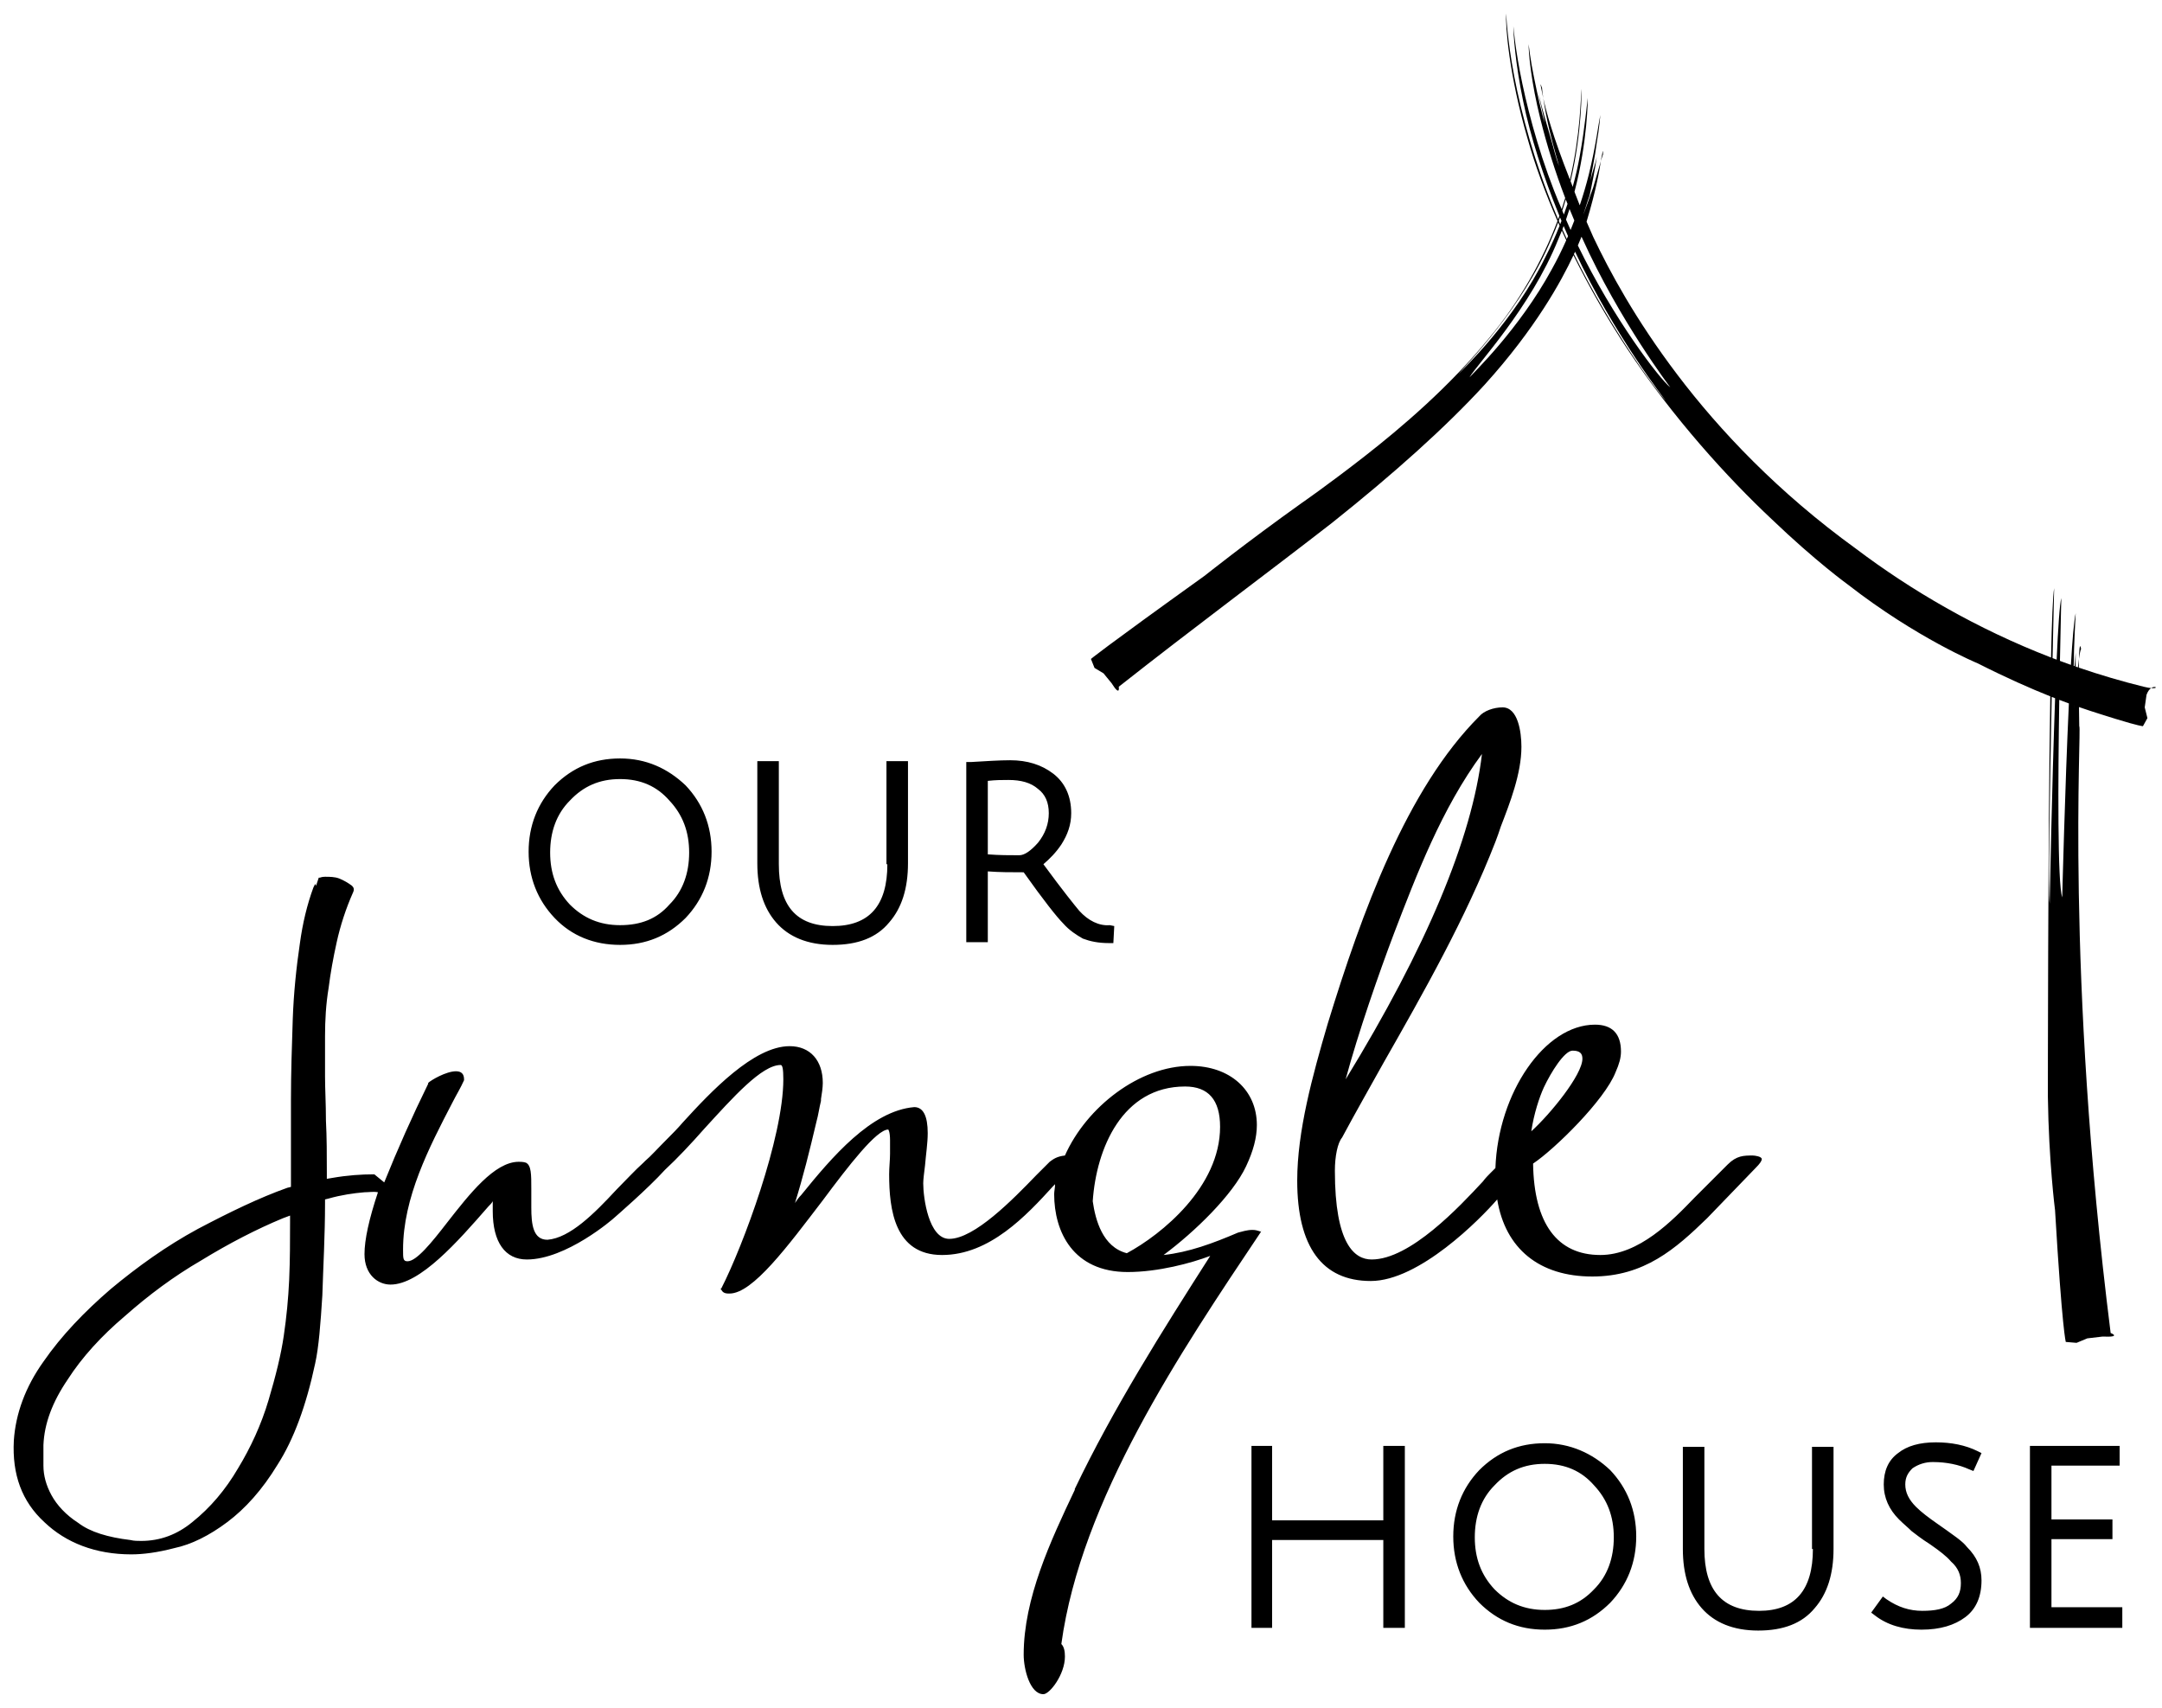
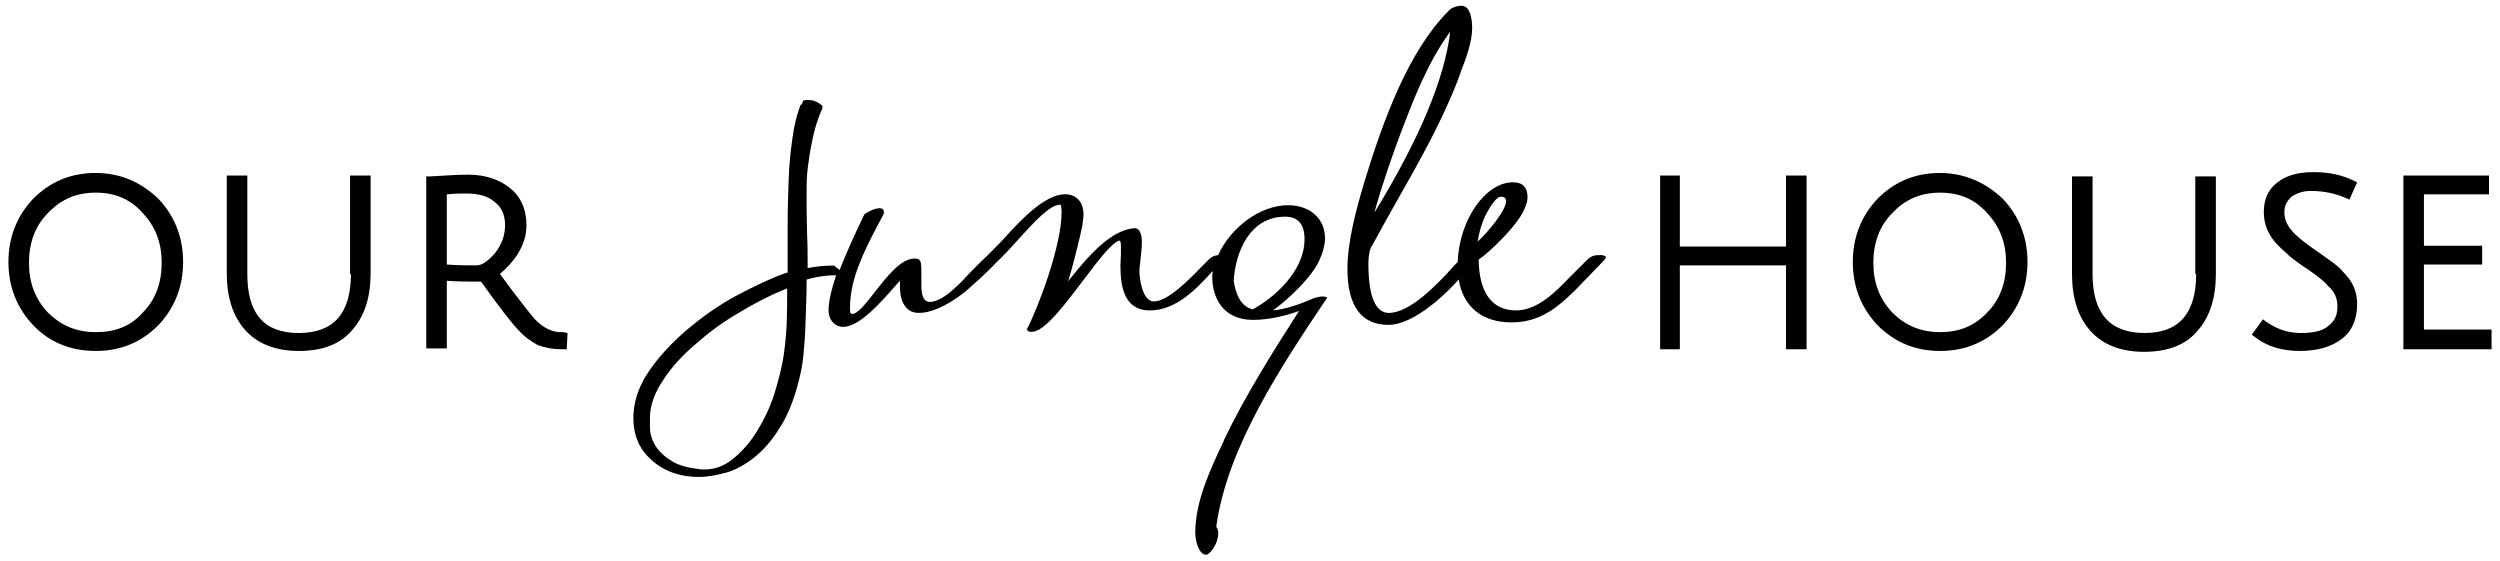
- <svg xmlns="http://www.w3.org/2000/svg" width="100%" height="100%" viewBox="0 0 238 188" version="1.1" xml:space="preserve" style="fill-rule:evenodd;clip-rule:evenodd;stroke-linejoin:round;stroke-miterlimit:2;">
-   <path d="M169.887,10.801c-0.116,-0.524 -0.18,-0.881 -0.232,-1.112c-0.197,-0.888 0.099,0 0.099,0c-0,0.118 0.047,0.529 0.133,1.112Zm6.344,6.923c0.055,-0.341 0.094,-0.579 0.138,-0.733c0.099,-0.79 0.099,0 0.099,0c-0.035,0.07 -0.12,0.339 -0.237,0.733Zm52.628,54.813c0.062,-2.299 0.23,-1.082 0.23,-1.082c-0.069,0.091 -0.148,0.504 -0.23,1.082Zm7.945,3.21c-0.179,0.122 -0.369,0.347 -0.508,0.74l-0.197,1.381l0.296,1.184l-0.494,0.888c0,0 -0.394,0 -2.961,-0.789c-0.981,-0.314 -2.321,-0.706 -4.08,-1.317c0.008,0.641 0.019,1.341 0.032,2.106c0.296,0 -1.58,26.837 3.455,66.797c0,0 1.284,0.494 -0.888,0.395l-1.679,0.197l-1.184,0.494l-1.185,-0.099c0,0 -0.395,-1.184 -1.185,-14.504c0,0 -0.691,-5.328 -0.79,-12.531c0,0 0,-27.512 0.266,-44.033c-2.193,-0.874 -4.829,-2.036 -7.966,-3.623c0,0 -6.714,-2.762 -14.316,-8.682c0,0 -3.554,-2.566 -8.392,-7.203c-4.837,-4.539 -10.86,-11.149 -15.895,-18.747c-2.187,-3.307 -4.165,-6.749 -5.921,-10.304c-1.319,2.819 -4.17,8.062 -9.776,14.251c-4.246,4.637 -9.972,9.768 -16.784,15.195c-7.108,5.525 -15.105,11.445 -23.497,18.056c0,0 0.197,1.184 -0.79,-0.395l-0.889,-1.085l-0.987,-0.592l-0.395,-0.987c0,0 0.988,-0.888 12.539,-9.176c0,0 4.442,-3.552 10.662,-7.992c0,0 2.863,-1.973 6.911,-5.131c4.048,-3.157 9.379,-7.696 13.723,-13.024c3.351,-4.019 5.916,-8.599 7.525,-12.894c-1.373,-3.14 -2.486,-6.194 -3.279,-9.01c-2.074,-7.104 -2.469,-12.53 -2.37,-13.813c0,0 0.099,2.763 0.889,6.907c0.789,4.144 2.27,9.57 4.442,14.8c0.126,0.312 0.254,0.624 0.385,0.935l0.141,-0.386c-1.779,-4.338 -3.213,-8.831 -3.981,-12.587c-0.889,-4.242 -1.086,-7.498 -1.086,-8.288c0,0 0.197,2.566 0.987,6.315c0.79,3.749 2.172,8.781 4.245,13.616l0.087,0.214c0.139,-0.415 0.268,-0.828 0.388,-1.235c-1.096,-2.856 -2.013,-5.777 -2.745,-8.747c-0.988,-3.947 -1.284,-7.104 -1.284,-8.189c0,0 0.198,1.776 0.593,3.65c0.395,1.974 0.888,4.144 1.184,5.032c-0.197,-1.085 -0.493,-2.17 -0.691,-3.256c0.395,1.678 0.889,3.355 1.382,5.032c0.297,0.987 0.494,1.974 0.889,2.96c0,0 -0.592,-1.973 -1.086,-4.045c-0.265,-1.133 -0.485,-2.276 -0.657,-3.427c0.321,1.445 1.033,4.159 2.939,8.978c1.174,-5.102 1.176,-9.033 1.272,-9.991c0,-0.072 0.107,4.59 -1.205,10.16l0.119,0.299c0,0 0.037,0.11 0.114,0.326c0.327,-1.175 0.586,-2.315 0.775,-3.385c0.592,-3.256 0.79,-5.821 0.888,-6.413c0,0 0,4.747 -1.464,10.339c0.141,0.378 0.333,0.877 0.579,1.489c0.392,-1.162 0.721,-2.291 0.984,-3.343c0.79,-3.157 1.086,-5.723 1.283,-6.611c0,0 -0.098,1.382 -0.394,3.059c-0.198,1.579 -0.593,3.355 -0.692,4.144c0.198,-0.888 0.494,-1.677 0.692,-2.565c-0.198,1.381 -0.494,2.861 -0.79,4.242c-0.258,0.687 -0.441,1.373 -0.679,2.059l0.002,0.005c0.2,-0.538 0.636,-1.718 1.072,-2.952c0.318,-1.081 0.636,-2.203 0.849,-2.917c-0.17,1.051 -0.492,3.086 -1.577,6.683c0.218,0.51 0.46,1.064 0.728,1.661c1.777,3.749 4.64,9.077 9.28,15.195c4.64,6.117 11.057,12.925 19.647,19.141c6.07,4.585 13.3,8.817 21.474,11.975c0.09,-3.991 0.203,-6.824 0.344,-7.634c0,0 -0.077,3.218 -0.175,7.699l0.451,0.171c0.159,-3.515 0.333,-6.137 0.514,-6.784c0,0 -0.075,2.869 -0.152,6.92c0.4,0.149 0.802,0.295 1.206,0.439c0.165,-2.77 0.343,-4.881 0.526,-5.682c0,0 -0.206,3.701 -0.217,5.791l0.078,0.027l0.02,0.007l0.119,-1.484l0,1.526l0.135,0.047l0.11,0.037c0.039,-0.334 0.078,-0.647 0.117,-0.922c-0.007,0.268 -0.013,0.585 -0.017,0.957c2.354,0.808 4.742,1.51 7.158,2.105c0.343,0.084 0.606,0.129 0.804,0.148Zm-0,0c0.476,-0.324 0.871,0.084 -0,0Zm-75.036,-34.208c0.285,-0.35 5.457,-5.264 9.072,-11.919c0.575,-1.033 1.101,-2.093 1.577,-3.175c-0.165,-0.35 -0.326,-0.699 -0.484,-1.048c-0.128,0.323 -0.262,0.645 -0.402,0.967c-3.045,7.559 -9.021,13.848 -9.763,15.175Zm11.012,-18.534c-0.122,0.387 -0.252,0.776 -0.389,1.166c0.165,0.384 0.333,0.765 0.505,1.145c0.142,-0.348 0.279,-0.696 0.411,-1.043c-0.18,-0.422 -0.356,-0.844 -0.527,-1.268Zm-0.414,-1.05c-0.12,0.411 -0.248,0.824 -0.385,1.238l0.174,0.42c0.141,-0.39 0.275,-0.779 0.403,-1.166c-0.065,-0.164 -0.129,-0.328 -0.192,-0.492Zm1.734,4.102c-0.08,0.188 -0.211,0.515 -0.405,0.965c3.916,8.068 8.995,14.694 10.177,15.622c0,-0 -5.627,-7.4 -9.675,-16.379l-0.097,-0.208Zm-2.369,-2.132l-0.139,0.385l0.159,0.373c0.048,-0.123 0.096,-0.245 0.142,-0.368l-0.162,-0.39Zm54.959,53.116c-0.138,8.923 -0.2,20.168 0.326,21.744c0,-0 0.301,-12.112 0.733,-21.348c-0.34,-0.124 -0.692,-0.255 -1.059,-0.396Zm-0.829,-0.322c-0.197,9.552 -0.403,21.529 -0.227,22.757c0,-0 0.242,-12.771 0.598,-22.612l-0.371,-0.145Zm2.48,0.932l-0.042,0.513l0.045,-0.512l-0.003,-0.001Zm-54.95,-49.941l-0.124,0.268c4.155,8.498 9.36,15.395 10.112,16.146c0,-0 -5.697,-7.246 -9.988,-16.414Zm-1.259,-2.829l-0.138,0.36c0.158,0.358 0.319,0.715 0.482,1.069l0.138,-0.319c-0.164,-0.369 -0.325,-0.739 -0.482,-1.11Zm-11.618,16.33c0.539,-0.573 6.187,-5.894 9.635,-12.972c0.566,-1.105 1.079,-2.237 1.537,-3.391c-0.054,-0.12 -0.107,-0.241 -0.16,-0.362c-0.212,0.567 -0.441,1.128 -0.686,1.681c-3.196,7.742 -9.526,14.061 -10.326,15.044Zm-21.676,94.306c0.01,-0.027 0.014,-0.068 0.014,-0.126l0,0.098l-0.014,0.028Zm-0.011,0.023l-0.073,0.147c-8.787,13.122 -19.746,29.402 -21.918,45.288c0.296,0.296 0.395,0.789 0.395,1.381c0,1.973 -1.678,4.144 -2.369,4.144c-1.481,-0 -2.172,-2.763 -2.172,-4.341c0,-6.216 2.962,-12.531 5.627,-18.155l0,-0.099c4.245,-8.88 9.675,-17.464 14.908,-25.653c-2.073,0.789 -5.726,1.776 -9.083,1.776c-6.022,-0 -8.096,-4.44 -8.096,-8.584c0,-0.296 0.099,-0.691 0.099,-1.085l-0.197,0.197c-2.962,3.256 -7.01,7.597 -12.242,7.597c-5.233,-0 -5.825,-5.032 -5.825,-8.88c0,-0.789 0.098,-1.578 0.098,-2.269l0,-1.48c0,-0.987 -0.197,-1.184 -0.197,-1.184c-1.284,-0 -4.344,3.947 -7.207,7.795c-3.851,5.032 -7.701,10.261 -10.268,10.261c-0.296,-0 -0.691,-0 -0.888,-0.395l-0.099,-0.098l0.099,-0.099c2.369,-4.637 6.812,-16.576 6.812,-22.989c0,-1.184 -0.099,-1.579 -0.296,-1.579c-2.074,-0 -5.233,3.552 -8.392,7.005c-1.481,1.678 -2.962,3.256 -4.344,4.539c-1.876,2.072 -5.529,5.229 -5.529,5.229c-0.197,0.198 -5.331,4.638 -9.675,4.638c-2.37,-0 -3.752,-1.875 -3.752,-5.328l0,-1.086c-0.099,0.198 -0.296,0.395 -0.493,0.592c-3.357,3.848 -7.504,8.584 -10.762,8.584c-1.382,-0 -2.863,-1.085 -2.863,-3.354c0,-1.579 0.494,-3.848 1.481,-6.808c-0.494,-0.099 -0.987,-0 -1.481,-0c-1.185,0.098 -2.567,0.296 -3.949,0.69l-0.395,0.099l0,0.395c0,3.552 -0.197,6.906 -0.296,10.162c-0.198,3.158 -0.395,5.723 -0.79,7.499c-0.987,4.637 -2.369,8.387 -4.146,11.149c-1.679,2.763 -3.555,4.835 -5.529,6.315c-1.975,1.48 -3.949,2.467 -5.825,2.861c-1.876,0.494 -3.456,0.691 -4.739,0.691c-3.949,-0 -7.207,-1.283 -9.577,-3.552c-2.468,-2.269 -3.554,-5.229 -3.356,-8.979c0.197,-2.96 1.283,-5.92 3.258,-8.682c1.974,-2.862 4.541,-5.526 7.404,-7.992c2.962,-2.467 6.121,-4.736 9.577,-6.611c3.554,-1.875 6.812,-3.453 9.873,-4.539l0.394,-0.098l0,-9.571c0,-2.96 0.099,-5.92 0.198,-8.88c0.099,-2.861 0.395,-5.723 0.79,-8.387c0.296,-2.17 0.79,-4.242 1.481,-6.117l0.197,-0.395l0.099,0.198l0.296,-0.888l0.099,-0c0.098,-0 0.197,-0.099 0.592,-0.099c0.494,-0 1.086,-0 1.58,0.197c0.492,0.204 0.956,0.47 1.382,0.79c0.197,0.197 0.296,0.394 0.099,0.789c-0.77,1.746 -1.365,3.564 -1.777,5.427c-0.395,1.776 -0.692,3.453 -0.889,5.032c-0.296,1.776 -0.395,3.552 -0.395,5.328l0,4.44c0,1.381 0.099,2.96 0.099,4.834c0.099,1.875 0.099,3.848 0.099,5.723l0,0.691l0.592,-0.099c1.678,-0.296 3.258,-0.395 4.541,-0.395l0.099,-0l1.086,0.888c1.479,-3.676 3.092,-7.296 4.838,-10.853l0,-0.099c0.296,-0.296 1.974,-1.282 3.06,-1.282c0.593,-0 0.889,0.296 0.889,0.888l0,0.098c-0.395,0.888 -0.889,1.678 -1.284,2.467c-2.566,4.933 -5.43,10.459 -5.43,16.181c0,0.987 0,1.283 0.494,1.283c0.987,-0 2.666,-2.072 4.344,-4.243c2.468,-3.157 5.233,-6.709 7.898,-6.709c0.198,-0 0.494,-0 0.79,0.099c0.592,0.296 0.592,1.282 0.592,2.861l0,2.072c0,1.875 0.198,3.552 1.778,3.552c2.468,-0.197 5.133,-2.861 7.602,-5.525c1.086,-1.086 1.974,-2.072 2.961,-2.96l0.198,-0.198c0.592,-0.493 1.382,-1.381 2.468,-2.466l0.099,-0.099c0.395,-0.395 0.987,-0.987 1.579,-1.677c3.061,-3.355 7.8,-8.387 11.749,-8.387c2.271,-0 3.653,1.579 3.653,4.045c0,0.494 -0.099,1.184 -0.198,1.776l0,0.198c-0.197,0.789 -0.296,1.578 -0.493,2.269c-0.79,3.355 -1.481,6.117 -2.37,8.979c0.198,-0.296 0.395,-0.592 0.691,-0.888c3.357,-4.144 7.701,-9.275 12.44,-9.67c0.987,-0 1.481,0.987 1.481,2.862c0,1.085 -0.198,2.368 -0.296,3.552c-0.099,0.789 -0.198,1.578 -0.198,1.973c0,1.579 0.593,6.117 2.863,6.117c2.765,-0 7.01,-4.341 9.577,-7.005l1.481,-1.48c0.395,-0.296 0.79,-0.592 1.678,-0.691c2.37,-5.328 8.195,-9.866 13.822,-9.866c4.344,-0 7.306,2.664 7.306,6.512c0,1.381 -0.395,2.861 -1.185,4.538c-1.481,3.158 -5.627,7.203 -9.083,9.768c2.765,-0.296 5.43,-1.282 8.195,-2.466c0.394,-0.099 0.987,-0.296 1.579,-0.296c0.636,-0 0.888,0.255 0.962,0.149Zm-106.896,-1.728l-0.79,0.296c-2.863,1.184 -5.924,2.763 -8.984,4.637c-3.061,1.776 -5.825,3.848 -8.392,6.118c-2.567,2.17 -4.739,4.538 -6.319,7.005c-1.678,2.467 -2.567,4.835 -2.665,7.203l0,2.269c0,1.085 0.296,2.171 0.888,3.256c0.593,1.085 1.58,2.171 2.962,3.059c1.284,0.986 3.258,1.578 5.726,1.874c0.395,0.099 0.79,0.099 1.185,0.099c2.073,-0 3.949,-0.691 5.627,-2.072c1.975,-1.579 3.653,-3.552 5.036,-5.92c1.382,-2.269 2.566,-4.835 3.356,-7.499c0.79,-2.664 1.382,-5.032 1.679,-7.104c0.3,-2.028 0.497,-4.069 0.592,-6.117c0.099,-2.269 0.099,-4.341 0.099,-6.315l0,-0.789Zm98.53,-14.208c-6.911,-0 -9.774,6.808 -10.169,12.629c0.296,2.072 1.086,5.032 3.751,5.723c3.851,-2.072 10.268,-7.301 10.268,-13.912c0,-2.96 -1.283,-4.44 -3.85,-4.44Zm62.494,7.597c0.198,-0 0.987,0.099 0.987,0.395c0,0.197 -0.197,0.493 -0.691,0.987l-5.331,5.525c-3.455,3.355 -6.911,6.413 -12.637,6.413c-5.825,-0 -9.577,-3.058 -10.465,-8.485c-1.876,2.171 -8.59,8.979 -13.921,8.979c-5.331,-0 -8.095,-3.75 -8.095,-11.051c0,-5.427 1.678,-11.544 3.356,-17.267c3.752,-12.234 8.688,-25.85 16.685,-33.842c0.494,-0.592 1.58,-0.987 2.567,-0.987c1.679,-0 2.073,2.664 2.073,4.341c0,2.96 -1.283,6.216 -2.27,8.782c-0.198,0.592 -0.395,1.184 -0.593,1.677c-3.258,8.387 -7.898,16.576 -12.341,24.371c-1.481,2.664 -3.06,5.426 -4.541,8.189c-0.494,0.592 -0.79,2.072 -0.79,3.651c0,8.09 2.172,9.768 4.048,9.768c4.245,-0 9.675,-5.822 12.242,-8.584c0.296,-0.395 0.593,-0.691 0.79,-0.888l0.592,-0.592c0.297,-8.288 5.43,-15.787 10.959,-15.787c1.876,-0 2.863,0.987 2.863,2.96c0,0.691 -0.197,1.381 -0.592,2.269c-1.185,3.059 -6.714,8.486 -9.083,10.064c0.099,6.611 2.666,10.064 7.404,10.064c4.246,-0 7.899,-3.749 10.367,-6.314l3.653,-3.651c0.987,-0.987 1.777,-0.987 2.764,-0.987Zm-44.822,-8.386c8.885,-14.504 13.92,-26.542 15.006,-35.816c-4.442,6.018 -7.207,13.32 -9.675,19.733c-1.678,4.44 -3.949,10.952 -5.331,16.083Zm24.978,-3.158c-0.889,-0 -2.37,2.368 -3.159,4.046c-0.494,1.085 -1.086,2.861 -1.383,4.834c2.074,-1.874 5.628,-6.216 5.628,-7.992c0,-0.592 -0.296,-0.888 -1.086,-0.888Zm26.459,54.859l-0.099,-0l0,-11.248l2.37,-0l0,11.248c0,2.763 -0.692,4.933 -2.074,6.512c-1.382,1.677 -3.455,2.467 -6.22,2.467c-2.764,-0 -4.837,-0.888 -6.219,-2.467c-1.383,-1.579 -2.074,-3.749 -2.074,-6.512l0,-11.248l2.37,-0l0,11.248c0,4.539 1.974,6.808 6.022,6.808c3.949,-0 5.924,-2.269 5.924,-6.808Zm15.796,-1.283c0.395,0.296 0.889,0.691 1.185,1.086c1.086,1.085 1.58,2.269 1.58,3.65c0,1.776 -0.593,3.158 -1.778,4.046c-1.184,0.888 -2.764,1.381 -4.837,1.381c-1.975,-0 -3.752,-0.493 -5.134,-1.579l-0.395,-0.296l1.284,-1.776l0.394,0.296c1.284,0.888 2.567,1.283 3.95,1.283c1.382,-0 2.468,-0.197 3.159,-0.789c0.79,-0.592 1.086,-1.283 1.086,-2.27c0,-0.888 -0.296,-1.677 -1.086,-2.368c-0.494,-0.592 -1.284,-1.184 -2.271,-1.874c-1.086,-0.691 -1.678,-1.184 -2.073,-1.48c-0.395,-0.395 -0.889,-0.79 -1.382,-1.283c-1.086,-1.085 -1.679,-2.368 -1.679,-3.848c0,-1.48 0.494,-2.664 1.58,-3.453c0.987,-0.79 2.369,-1.184 4.146,-1.184c1.679,-0 3.258,0.296 4.641,0.986l0.395,0.198l-0.889,1.973l-0.494,-0.197c-1.086,-0.494 -2.468,-0.79 -3.949,-0.79c-0.81,-0.013 -1.604,0.229 -2.27,0.691c-0.494,0.493 -0.79,0.987 -0.79,1.776c0,0.888 0.395,1.677 1.184,2.467c0.593,0.592 1.383,1.184 2.37,1.874c0.698,0.484 1.389,0.977 2.073,1.48Zm-45.316,-10.36c2.765,-0 5.233,1.086 7.207,2.96c1.876,1.974 2.864,4.44 2.864,7.302c0,2.861 -0.988,5.328 -2.864,7.301c-1.974,1.973 -4.344,2.96 -7.207,2.96c-2.863,-0 -5.232,-0.987 -7.207,-2.96c-1.876,-1.973 -2.863,-4.44 -2.863,-7.301c0,-2.862 0.987,-5.328 2.863,-7.302c1.975,-1.973 4.344,-2.96 7.207,-2.96Zm0,18.352c2.172,-0 3.949,-0.69 5.43,-2.269c1.481,-1.48 2.172,-3.453 2.172,-5.723c0,-2.269 -0.691,-4.144 -2.172,-5.722c-1.382,-1.579 -3.159,-2.368 -5.43,-2.368c-2.27,-0 -4.047,0.789 -5.528,2.368c-1.481,1.48 -2.172,3.453 -2.172,5.722c0,2.27 0.691,4.144 2.172,5.723c1.481,1.48 3.258,2.269 5.528,2.269Zm55.781,-0.296l7.8,-0l0,2.27l-10.169,-0l0,-20.03l9.873,-0l0,2.171l-7.504,-0l0,5.92l6.714,-0l0,2.171l-6.714,-0l0,7.498Zm-73.552,-9.57l0,-8.19l2.37,-0l0,20.03l-2.37,-0l0,-9.67l-12.242,-0l0,9.67l-2.271,-0l0,-20.03l2.271,-0l0,8.19l12.242,-0Zm-84.017,-83.867c2.864,-0 5.233,1.085 7.208,2.96c1.875,1.973 2.863,4.44 2.863,7.301c0,2.862 -0.988,5.328 -2.863,7.302c-1.975,1.973 -4.344,2.96 -7.208,2.96c-2.863,-0 -5.331,-0.987 -7.207,-2.96c-1.875,-1.974 -2.863,-4.44 -2.863,-7.302c0,-2.861 0.988,-5.328 2.863,-7.301c1.975,-1.973 4.344,-2.96 7.207,-2.96Zm0,18.352c2.271,-0 4.048,-0.691 5.43,-2.269c1.481,-1.48 2.172,-3.454 2.172,-5.723c0,-2.269 -0.691,-4.144 -2.172,-5.723c-1.382,-1.578 -3.159,-2.368 -5.43,-2.368c-2.27,-0 -4.047,0.79 -5.528,2.368c-1.481,1.48 -2.172,3.454 -2.172,5.723c0,2.269 0.691,4.144 2.172,5.723c1.481,1.48 3.258,2.269 5.528,2.269Zm29.421,-6.709l-0.099,-0l0,-11.347l2.37,-0l0,11.248c0,2.763 -0.691,4.933 -2.073,6.512c-1.383,1.677 -3.456,2.467 -6.22,2.467c-2.765,-0 -4.838,-0.888 -6.22,-2.467c-1.382,-1.579 -2.073,-3.749 -2.073,-6.512l0,-11.248l2.369,-0l0,11.347c0,4.538 1.876,6.808 5.924,6.808c4.048,-0 6.022,-2.27 6.022,-6.808Zm21.128,5.13c0.987,1.086 2.172,1.678 3.357,1.579l0.493,0.099l-0.099,1.874l-0.493,-0c-1.185,-0 -2.073,-0.197 -2.863,-0.493c-0.691,-0.395 -1.481,-0.888 -2.172,-1.677c-0.691,-0.691 -2.172,-2.566 -4.344,-5.624c-1.382,-0 -2.666,-0 -3.949,-0.099l0,7.795l-2.37,-0l0,-19.832l0.494,-0c1.678,-0.099 3.159,-0.198 4.344,-0.198c1.876,-0 3.455,0.494 4.739,1.48c1.283,0.987 1.974,2.467 1.974,4.342c0,1.282 -0.395,2.368 -1.086,3.453c-0.592,0.888 -1.283,1.579 -1.974,2.171c2.172,2.96 3.455,4.538 3.949,5.13Zm-10.07,-14.306l0,8.09c1.283,0.099 2.369,0.099 3.455,0.099c0.592,-0 1.284,-0.493 2.073,-1.381c0.79,-0.987 1.185,-2.072 1.185,-3.256c0,-1.184 -0.395,-2.072 -1.185,-2.664c-0.789,-0.691 -1.875,-0.987 -3.258,-0.987c-0.691,-0 -1.382,-0 -2.27,0.099Z" />
+ <svg xmlns="http://www.w3.org/2000/svg" width="100%" height="100%" viewBox="0 0 410 92" version="1.1" xml:space="preserve" style="fill-rule:evenodd;clip-rule:evenodd;stroke-linejoin:round;stroke-miterlimit:2;">
+   <path d="M15.705,28.367c4.074,-0 7.443,1.543 10.252,4.21c2.667,2.806 4.073,6.315 4.073,10.384c-0,4.071 -1.406,7.579 -4.073,10.386c-2.809,2.807 -6.178,4.211 -10.252,4.211c-4.072,-0 -7.582,-1.404 -10.251,-4.211c-2.667,-2.807 -4.072,-6.315 -4.072,-10.386c0,-4.069 1.405,-7.578 4.072,-10.384c2.809,-2.807 6.179,-4.21 10.251,-4.21Zm0,26.103c3.23,-0 5.758,-0.983 7.723,-3.228c2.107,-2.105 3.09,-4.912 3.09,-8.14c-0,-3.227 -0.983,-5.894 -3.09,-8.14c-1.965,-2.244 -4.493,-3.368 -7.723,-3.368c-3.229,-0 -5.756,1.124 -7.863,3.368c-2.106,2.105 -3.089,4.913 -3.089,8.14c-0,3.228 0.983,5.894 3.089,8.14c2.107,2.105 4.634,3.228 7.863,3.228Zm41.847,-9.543l-0.141,0l0,-16.139l3.371,-0l0,15.998c0,3.93 -0.983,7.017 -2.948,9.263c-1.967,2.385 -4.916,3.509 -8.847,3.509c-3.933,-0 -6.882,-1.263 -8.847,-3.509c-1.966,-2.246 -2.949,-5.333 -2.949,-9.263l0,-15.998l3.37,-0l-0,16.139c-0,6.455 2.668,9.683 8.426,9.683c5.757,0 8.565,-3.228 8.565,-9.683Zm30.052,7.297c1.403,1.544 3.089,2.386 4.774,2.246l0.702,0.14l-0.141,2.666l-0.701,-0c-1.686,-0 -2.949,-0.28 -4.073,-0.701c-0.982,-0.562 -2.106,-1.263 -3.089,-2.386c-0.983,-0.982 -3.089,-3.649 -6.179,-7.999c-1.965,0 -3.792,0 -5.617,-0.141l0,11.088l-3.371,-0l0,-28.209l0.703,0c2.387,-0.14 4.493,-0.281 6.179,-0.281c2.668,-0 4.914,0.702 6.74,2.105c1.825,1.404 2.808,3.509 2.808,6.176c0,1.823 -0.562,3.368 -1.545,4.911c-0.842,1.263 -1.824,2.246 -2.807,3.088c3.089,4.21 4.914,6.455 5.617,7.297Zm-14.324,-20.348l0,11.506c1.825,0.141 3.37,0.141 4.915,0.141c0.842,0 1.826,-0.701 2.948,-1.964c1.124,-1.404 1.686,-2.947 1.686,-4.631c-0,-1.684 -0.562,-2.947 -1.686,-3.789c-1.122,-0.983 -2.667,-1.404 -4.634,-1.404c-0.983,-0 -1.965,-0 -3.229,0.141Z" />
+   <path d="M360.171,44.926l-0.141,0l0,-15.998l3.371,-0l0,15.998c0,3.93 -0.984,7.017 -2.95,9.263c-1.965,2.385 -4.914,3.509 -8.847,3.509c-3.931,-0 -6.879,-1.263 -8.845,-3.509c-1.967,-2.246 -2.95,-5.333 -2.95,-9.263l-0,-15.998l3.371,-0l-0,15.998c-0,6.456 2.808,9.684 8.565,9.684c5.617,-0 8.426,-3.228 8.426,-9.684Zm22.468,-1.825c0.562,0.421 1.264,0.983 1.685,1.545c1.545,1.543 2.248,3.227 2.248,5.192c-0,2.526 -0.844,4.492 -2.529,5.755c-1.684,1.263 -3.932,1.964 -6.88,1.964c-2.809,-0 -5.337,-0.701 -7.303,-2.246l-0.562,-0.421l1.827,-2.526l0.56,0.421c1.827,1.263 3.651,1.825 5.618,1.825c1.966,-0 3.511,-0.28 4.494,-1.123c1.123,-0.842 1.544,-1.824 1.544,-3.228c0,-1.263 -0.421,-2.386 -1.544,-3.368c-0.703,-0.842 -1.827,-1.684 -3.23,-2.666c-1.545,-0.983 -2.387,-1.684 -2.949,-2.105c-0.562,-0.562 -1.264,-1.124 -1.966,-1.825c-1.544,-1.543 -2.388,-3.368 -2.388,-5.473c0,-2.105 0.703,-3.789 2.248,-4.911c1.403,-1.124 3.369,-1.684 5.897,-1.684c2.388,-0 4.634,0.421 6.601,1.402l0.562,0.282l-1.265,2.806l-0.703,-0.28c-1.544,-0.703 -3.51,-1.124 -5.616,-1.124c-1.153,-0.018 -2.282,0.326 -3.229,0.983c-0.703,0.701 -1.124,1.404 -1.124,2.526c0,1.263 0.562,2.385 1.684,3.509c0.844,0.842 1.967,1.684 3.371,2.665c0.993,0.689 1.976,1.39 2.949,2.105Zm-64.456,-14.735c3.933,-0 7.444,1.545 10.251,4.21c2.669,2.808 4.074,6.315 4.074,10.386c-0,4.069 -1.405,7.578 -4.074,10.385c-2.807,2.806 -6.178,4.21 -10.251,4.21c-4.072,-0 -7.441,-1.404 -10.25,-4.21c-2.669,-2.807 -4.073,-6.316 -4.073,-10.385c0,-4.071 1.404,-7.578 4.073,-10.386c2.809,-2.806 6.178,-4.21 10.25,-4.21Zm0,26.103c3.09,-0 5.617,-0.982 7.724,-3.227c2.106,-2.105 3.089,-4.912 3.089,-8.141c0,-3.227 -0.983,-5.894 -3.089,-8.138c-1.966,-2.246 -4.493,-3.368 -7.724,-3.368c-3.228,-0 -5.756,1.122 -7.862,3.368c-2.107,2.105 -3.09,4.911 -3.09,8.138c0,3.229 0.983,5.895 3.09,8.141c2.106,2.105 4.634,3.227 7.862,3.227Zm79.341,-0.421l11.094,-0l-0,3.229l-14.464,-0l0,-28.49l14.043,-0l-0,3.088l-10.673,-0l-0,8.42l9.549,0l0,3.088l-9.549,0l-0,10.665Zm-104.617,-13.612l-0,-11.649l3.371,-0l-0,28.49l-3.371,-0l-0,-13.755l-17.413,0l0,13.755l-3.23,-0l0,-28.49l3.23,-0l0,11.649l17.413,-0Z" />
+   <path d="M217.694,48.724c0.008,-0.022 0.011,-0.056 0.011,-0.104l0,0.081l-0.011,0.023Zm-0.009,0.019l-0.061,0.122c-7.282,10.875 -16.364,24.367 -18.164,37.533c0.245,0.245 0.327,0.654 0.327,1.144c-0,1.635 -1.391,3.435 -1.963,3.435c-1.228,-0 -1.8,-2.29 -1.8,-3.598c-0,-5.151 2.454,-10.385 4.663,-15.046l-0,-0.082c3.518,-7.359 8.018,-14.473 12.355,-21.26c-1.718,0.654 -4.745,1.472 -7.528,1.472c-4.99,-0 -6.709,-3.68 -6.709,-7.114c-0,-0.246 0.082,-0.573 0.082,-0.899l-0.163,0.163c-2.455,2.698 -5.81,6.296 -10.146,6.296c-4.337,-0 -4.827,-4.17 -4.827,-7.359c-0,-0.654 0.081,-1.308 0.081,-1.881l-0,-1.226c-0,-0.818 -0.164,-0.982 -0.164,-0.982c-1.064,0 -3.6,3.271 -5.972,6.46c-3.192,4.171 -6.383,8.504 -8.51,8.504c-0.245,0 -0.573,0 -0.736,-0.327l-0.082,-0.081l0.082,-0.082c1.963,-3.843 5.646,-13.738 5.646,-19.053c-0,-0.981 -0.082,-1.308 -0.246,-1.308c-1.719,-0 -4.337,2.944 -6.955,5.805c-1.227,1.391 -2.454,2.699 -3.6,3.762c-1.555,1.717 -4.582,4.334 -4.582,4.334c-0.163,0.164 -4.418,3.843 -8.018,3.843c-1.964,0 -3.11,-1.554 -3.11,-4.415l0,-0.9c-0.082,0.164 -0.245,0.327 -0.408,0.49c-2.782,3.189 -6.219,7.114 -8.919,7.114c-1.146,0 -2.373,-0.899 -2.373,-2.779c0,-1.309 0.409,-3.189 1.227,-5.642c-0.409,-0.083 -0.818,-0 -1.227,-0c-0.982,0.081 -2.127,0.245 -3.273,0.571l-0.327,0.082l-0,0.328c-0,2.944 -0.163,5.723 -0.245,8.422c-0.164,2.617 -0.328,4.743 -0.655,6.214c-0.818,3.843 -1.963,6.951 -3.436,9.24c-1.392,2.29 -2.946,4.007 -4.582,5.234c-1.637,1.226 -3.273,2.044 -4.828,2.371c-1.554,0.409 -2.864,0.572 -3.927,0.572c-3.273,0 -5.973,-1.063 -7.937,-2.943c-2.046,-1.881 -2.946,-4.334 -2.781,-7.442c0.163,-2.453 1.063,-4.906 2.7,-7.195c1.636,-2.372 3.763,-4.58 6.136,-6.623c2.454,-2.045 5.072,-3.925 7.937,-5.479c2.945,-1.554 5.645,-2.862 8.182,-3.762l0.326,-0.081l0,-7.932c0,-2.453 0.083,-4.906 0.165,-7.359c0.082,-2.371 0.327,-4.743 0.654,-6.951c0.246,-1.799 0.655,-3.516 1.228,-5.07l0.163,-0.327l0.082,0.164l0.245,-0.736l0.082,0c0.082,0 0.164,-0.082 0.491,-0.082c0.409,0 0.9,0 1.309,0.163c0.408,0.169 0.793,0.39 1.146,0.655c0.163,0.163 0.245,0.327 0.082,0.654c-0.638,1.447 -1.131,2.954 -1.473,4.498c-0.327,1.471 -0.573,2.861 -0.737,4.17c-0.245,1.472 -0.327,2.944 -0.327,4.416l-0,3.679c-0,1.145 0.082,2.453 0.082,4.006c0.082,1.554 0.082,3.189 0.082,4.743l0,0.573l0.491,-0.082c1.39,-0.245 2.7,-0.327 3.763,-0.327l0.082,-0l0.9,0.736c1.226,-3.047 2.563,-6.047 4.01,-8.995l-0,-0.082c0.245,-0.245 1.636,-1.062 2.536,-1.062c0.491,-0 0.736,0.245 0.736,0.735l0,0.082c-0.327,0.736 -0.736,1.39 -1.064,2.044c-2.126,4.088 -4.5,8.668 -4.5,13.41c0,0.818 0,1.064 0.41,1.064c0.817,-0 2.209,-1.718 3.6,-3.517c2.045,-2.616 4.336,-5.56 6.545,-5.56c0.164,0 0.41,0 0.655,0.082c0.49,0.245 0.49,1.063 0.49,2.371l0,1.717c0,1.554 0.165,2.944 1.474,2.944c2.045,-0.163 4.254,-2.371 6.3,-4.579c0.9,-0.9 1.636,-1.717 2.454,-2.453l0.164,-0.164c0.491,-0.409 1.146,-1.144 2.046,-2.044l0.082,-0.082c0.327,-0.327 0.818,-0.818 1.308,-1.39c2.537,-2.78 6.464,-6.95 9.737,-6.95c1.882,-0 3.028,1.308 3.028,3.352c-0,0.409 -0.082,0.981 -0.164,1.472l-0,0.164c-0.164,0.654 -0.246,1.308 -0.409,1.88c-0.655,2.781 -1.227,5.07 -1.964,7.442c0.164,-0.246 0.327,-0.491 0.573,-0.736c2.782,-3.434 6.382,-7.687 10.309,-8.014c0.818,-0 1.228,0.818 1.228,2.372c-0,0.899 -0.165,1.962 -0.246,2.943c-0.082,0.654 -0.164,1.308 -0.164,1.636c0,1.308 0.492,5.069 2.373,5.069c2.291,0 5.809,-3.598 7.937,-5.805l1.227,-1.227c0.328,-0.245 0.655,-0.491 1.391,-0.573c1.964,-4.415 6.792,-8.176 11.455,-8.176c3.6,-0 6.055,2.208 6.055,5.397c-0,1.144 -0.328,2.371 -0.982,3.761c-1.228,2.617 -4.664,5.969 -7.528,8.095c2.292,-0.245 4.5,-1.063 6.792,-2.044c0.326,-0.082 0.818,-0.245 1.308,-0.245c0.527,-0 0.736,0.211 0.798,0.123Zm-88.591,-1.432l-0.654,0.246c-2.373,0.981 -4.91,2.289 -7.446,3.843c-2.537,1.471 -4.827,3.189 -6.955,5.07c-2.127,1.798 -3.927,3.761 -5.237,5.805c-1.39,2.045 -2.127,4.007 -2.208,5.97l-0,1.88c-0,0.899 0.245,1.799 0.736,2.699c0.491,0.899 1.309,1.799 2.454,2.535c1.064,0.817 2.7,1.308 4.746,1.553c0.327,0.082 0.654,0.082 0.982,0.082c1.718,-0 3.273,-0.573 4.663,-1.717c1.637,-1.309 3.028,-2.944 4.174,-4.906c1.145,-1.881 2.126,-4.007 2.781,-6.215c0.655,-2.208 1.145,-4.171 1.392,-5.888c0.248,-1.68 0.411,-3.372 0.49,-5.069c0.082,-1.881 0.082,-3.598 0.082,-5.234l0,-0.654Zm81.657,-11.775c-5.727,0 -8.1,5.643 -8.427,10.467c0.245,1.717 0.9,4.17 3.108,4.743c3.192,-1.718 8.51,-6.051 8.51,-11.53c0,-2.453 -1.063,-3.68 -3.191,-3.68Zm51.792,6.296c0.165,0 0.818,0.082 0.818,0.328c0,0.163 -0.163,0.408 -0.572,0.818l-4.418,4.579c-2.864,2.78 -5.728,5.314 -10.473,5.314c-4.828,0 -7.937,-2.534 -8.673,-7.032c-1.555,1.8 -7.119,7.442 -11.537,7.442c-4.418,-0 -6.709,-3.108 -6.709,-9.159c-0,-4.497 1.391,-9.567 2.781,-14.31c3.11,-10.139 7.2,-21.423 13.828,-28.047c0.409,-0.49 1.309,-0.817 2.127,-0.817c1.392,-0 1.718,2.207 1.718,3.597c0,2.453 -1.063,5.152 -1.881,7.278c-0.164,0.491 -0.327,0.981 -0.491,1.39c-2.7,6.951 -6.546,13.737 -10.228,20.198c-1.227,2.207 -2.536,4.496 -3.763,6.786c-0.41,0.491 -0.655,1.717 -0.655,3.026c-0,6.705 1.8,8.095 3.355,8.095c3.518,0 8.018,-4.825 10.145,-7.114c0.246,-0.327 0.492,-0.572 0.655,-0.736l0.491,-0.49c0.246,-6.869 4.5,-13.084 9.082,-13.084c1.555,0 2.373,0.818 2.373,2.453c-0,0.573 -0.164,1.145 -0.491,1.881c-0.982,2.535 -5.564,7.033 -7.527,8.34c0.082,5.479 2.209,8.341 6.136,8.341c3.519,-0 6.546,-3.107 8.591,-5.233l3.028,-3.026c0.818,-0.818 1.472,-0.818 2.29,-0.818Zm-37.146,-6.95c7.364,-12.02 11.536,-21.996 12.436,-29.682c-3.681,4.987 -5.973,11.039 -8.018,16.354c-1.391,3.679 -3.273,9.076 -4.418,13.328Zm20.701,-2.617c-0.737,0 -1.965,1.963 -2.618,3.353c-0.41,0.9 -0.9,2.371 -1.147,4.007c1.719,-1.553 4.665,-5.152 4.665,-6.624c-0,-0.49 -0.246,-0.736 -0.9,-0.736Z" />
</svg>
